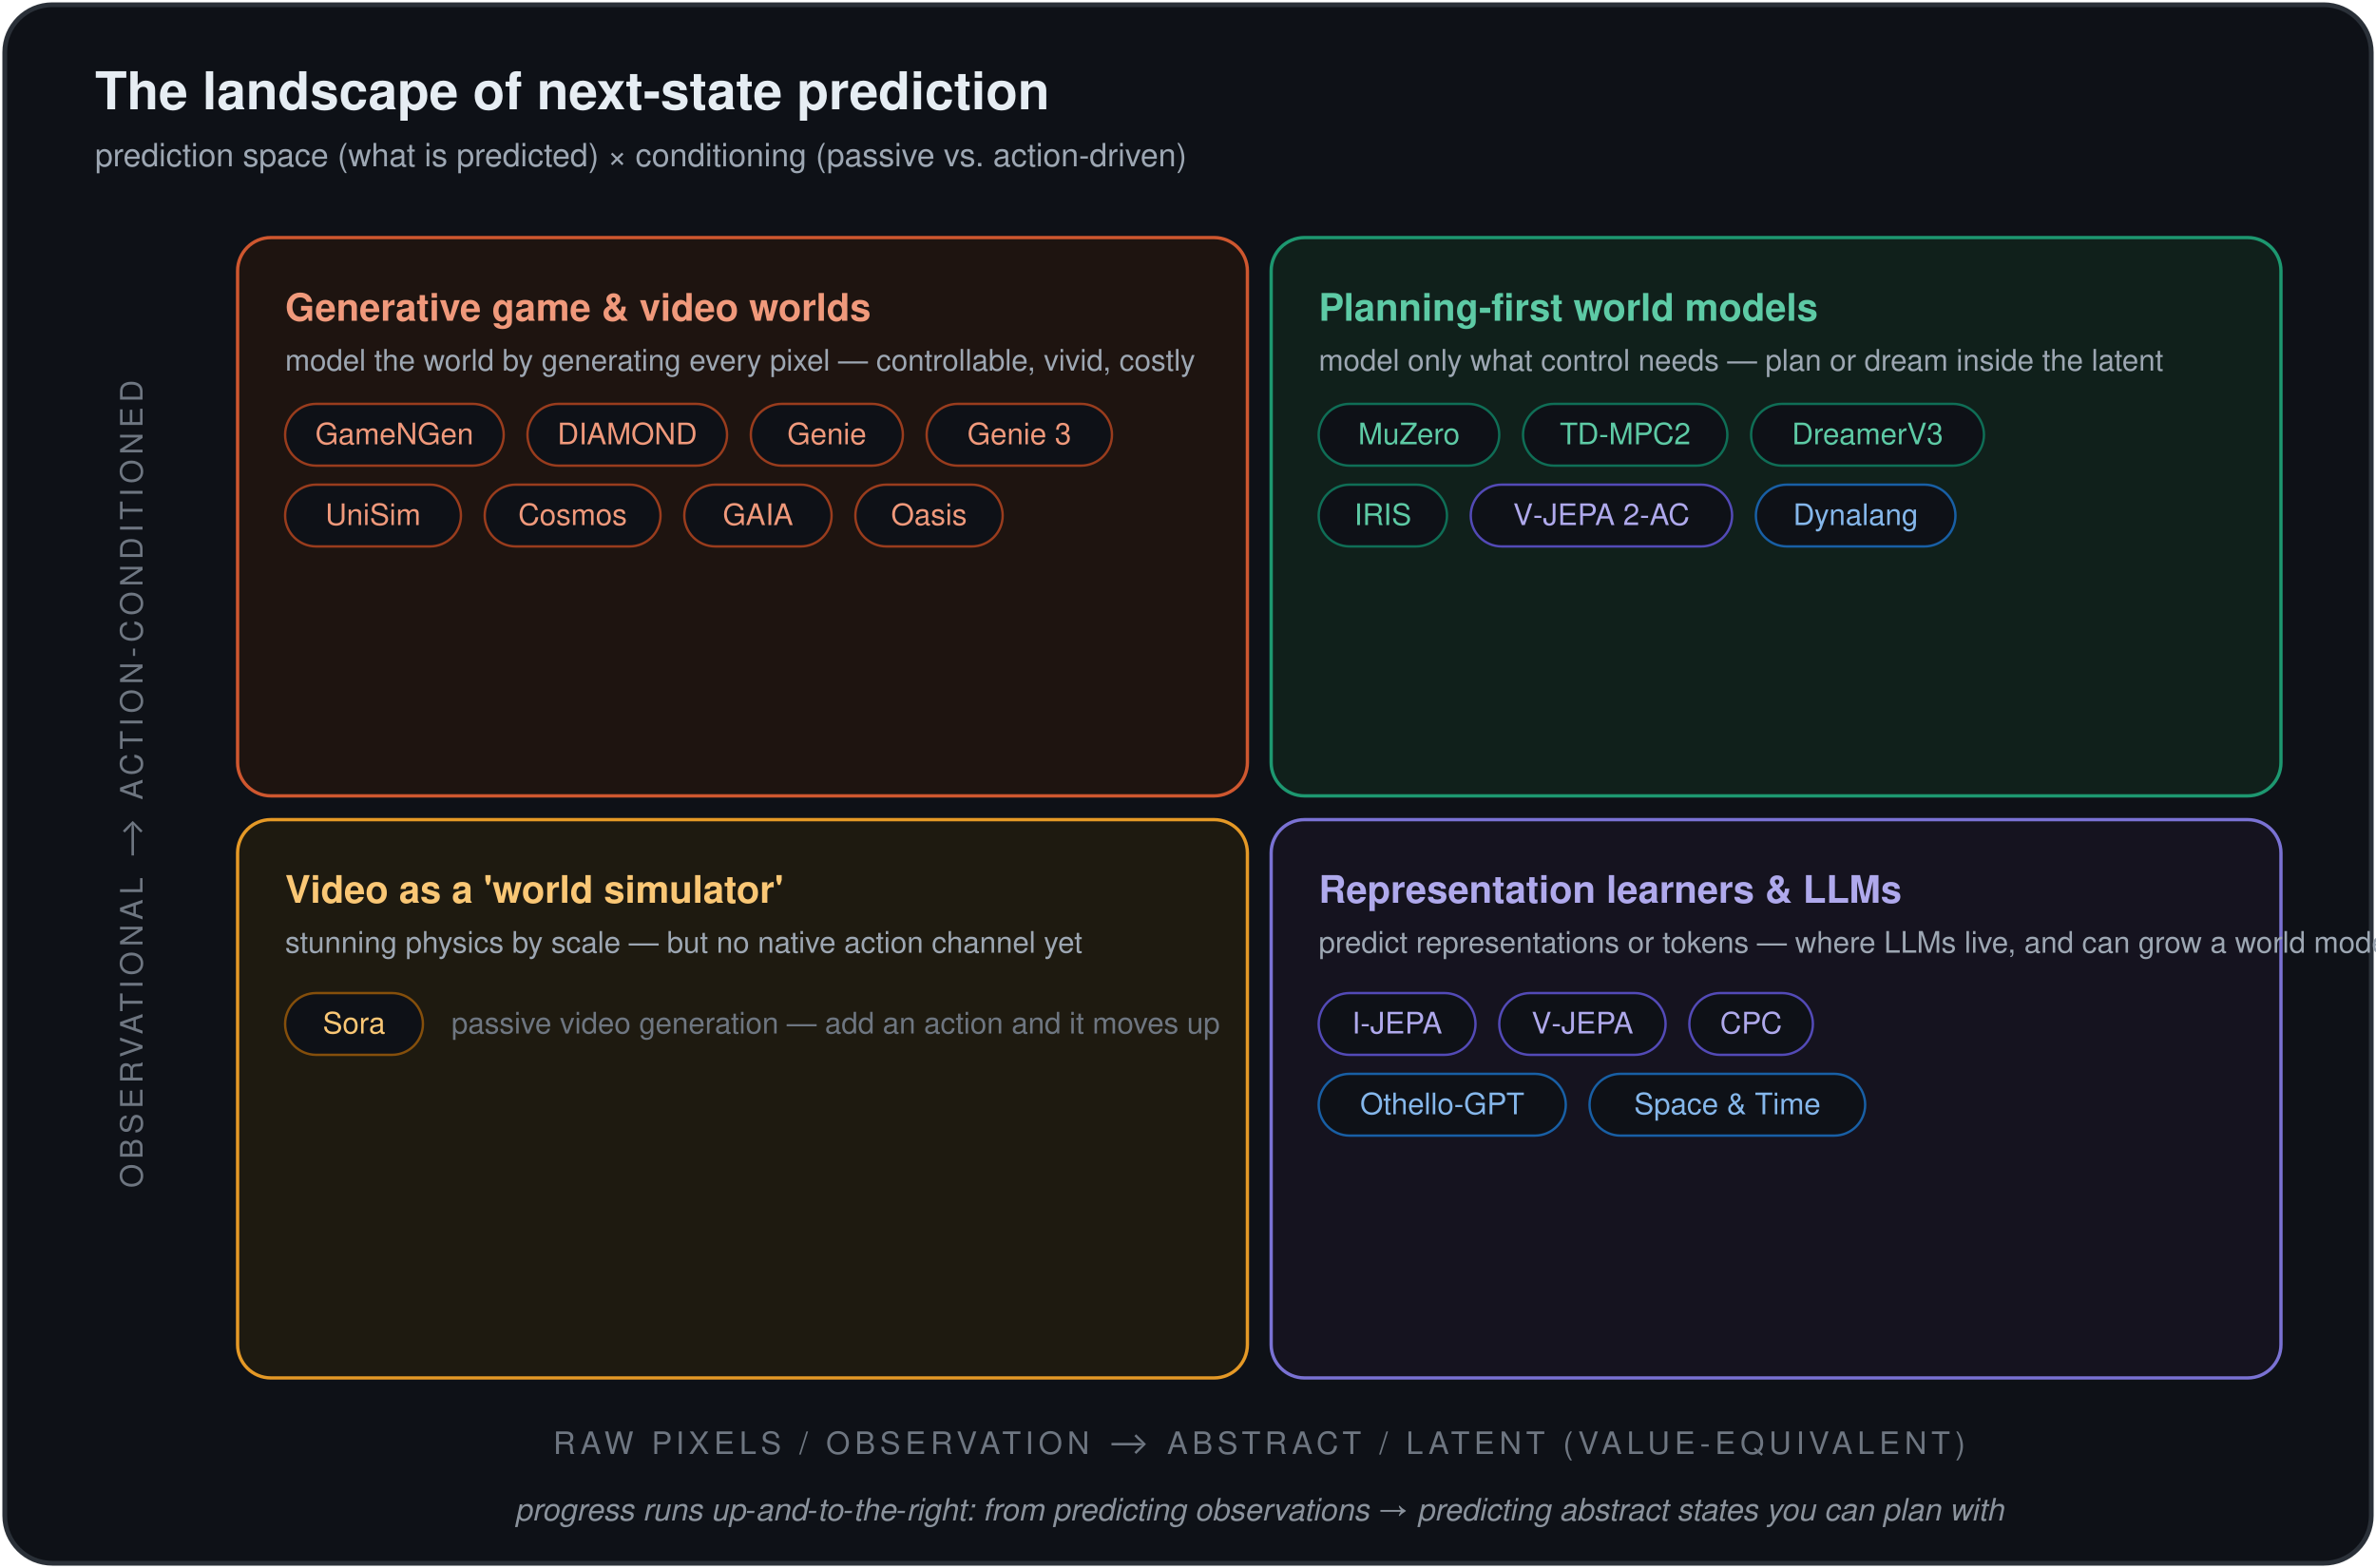
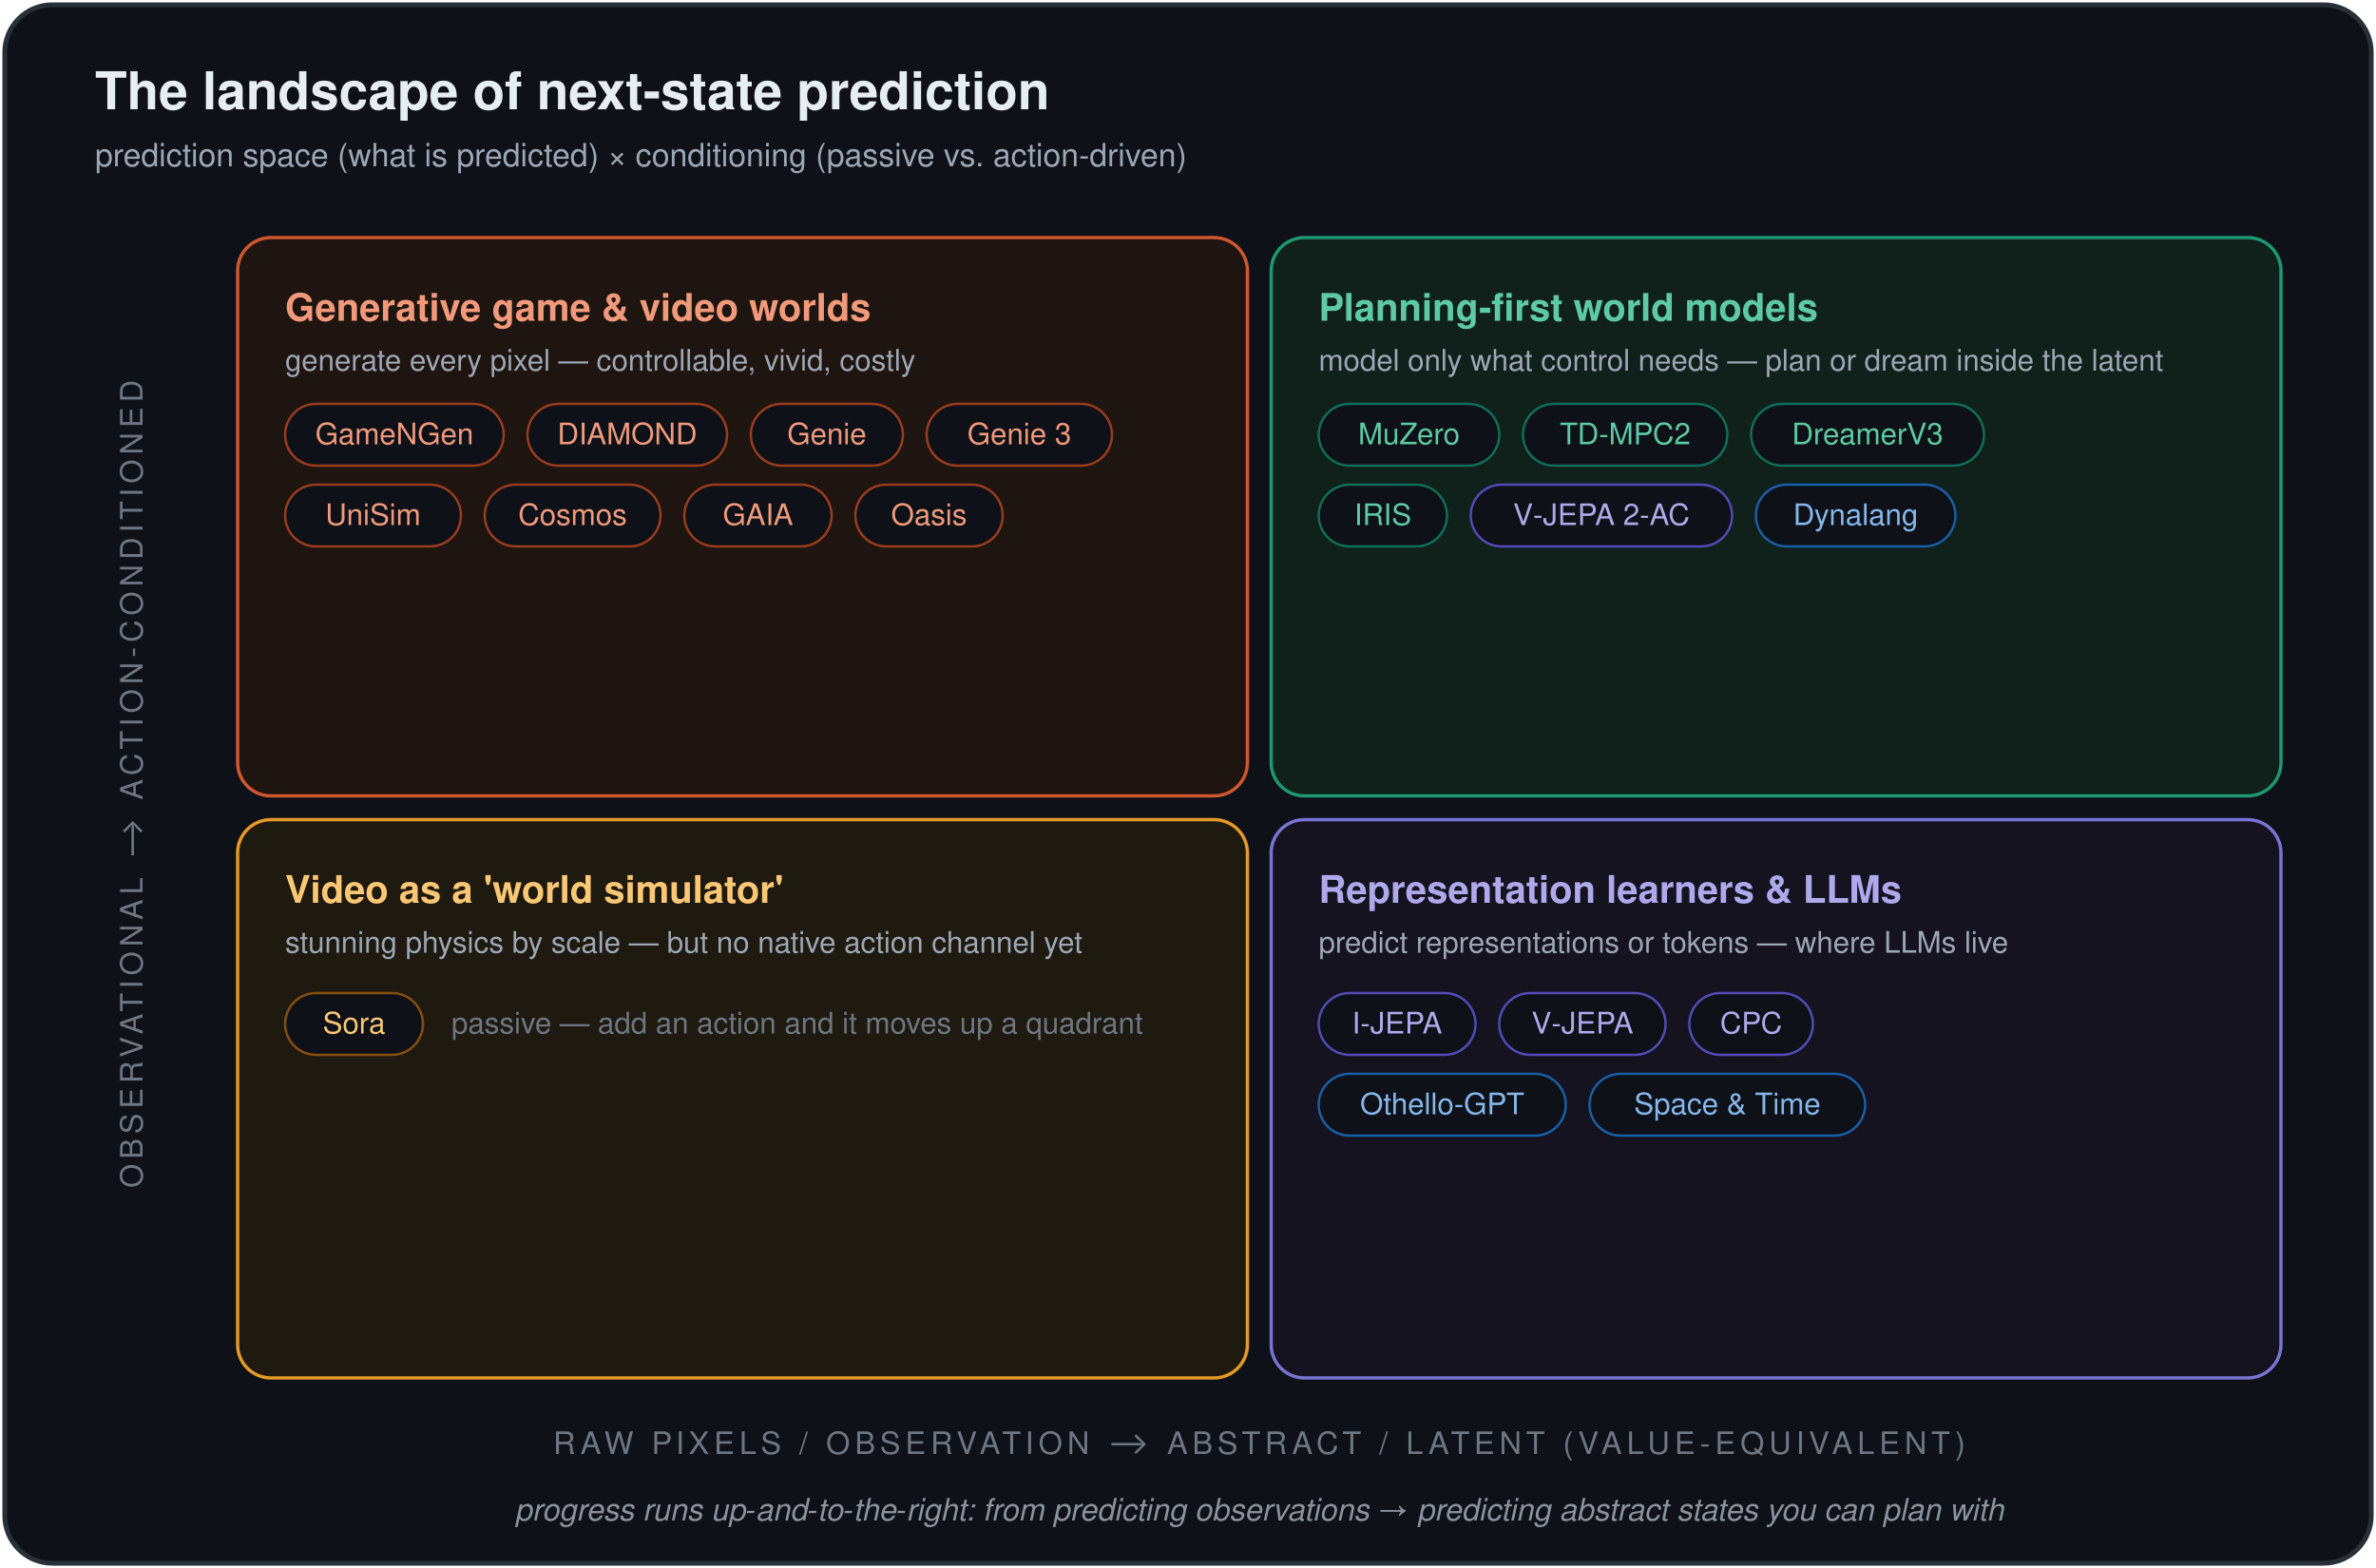
<svg xmlns="http://www.w3.org/2000/svg" viewBox="0 0 1000 660" font-family="-apple-system, BlinkMacSystemFont, 'Segoe UI', Helvetica, Arial, sans-serif">
  <rect x="2" y="2" width="996" height="656" rx="20" fill="#0E1117" stroke="#2A3038" stroke-width="2" />
  <text x="40" y="46" fill="#E6EDF3" font-size="22" font-weight="700">The landscape of next‑state prediction</text>
  <text x="40" y="70" fill="#9DA7B3" font-size="13.5">prediction space (what is predicted)  ×  conditioning (passive vs. action‑driven)</text>
  <rect x="100" y="100" width="425" height="235" rx="14" fill="#1E1410" stroke="#D85A30" stroke-width="1.4" opacity="0.95" />
  <rect x="535" y="100" width="425" height="235" rx="14" fill="#10211B" stroke="#1D9E75" stroke-width="1.4" opacity="0.95" />
  <rect x="100" y="345" width="425" height="235" rx="14" fill="#1E1A10" stroke="#EF9F27" stroke-width="1.4" opacity="0.95" />
  <rect x="535" y="345" width="425" height="235" rx="14" fill="#15131F" stroke="#7F77DD" stroke-width="1.4" opacity="0.95" />
  <text x="120" y="135" fill="#F0997B" font-size="16" font-weight="700">Generative game &amp; video worlds</text>
-   <text x="120" y="156" fill="#9DA7B3" font-size="12.5">model the world by generating every pixel — controllable, vivid, costly</text>
+   <text x="120" y="156" fill="#9DA7B3" font-size="12.5">generate every pixel — controllable, vivid, costly</text>
  <g font-size="12.5" font-weight="500" text-anchor="middle" fill="#F0997B">
    <rect x="120" y="170" width="92" height="26" rx="13" fill="#0E1117" stroke="#993C1D" />
    <text x="166" y="187">GameNGen</text>
    <rect x="222" y="170" width="84" height="26" rx="13" fill="#0E1117" stroke="#993C1D" />
    <text x="264" y="187">DIAMOND</text>
    <rect x="316" y="170" width="64" height="26" rx="13" fill="#0E1117" stroke="#993C1D" />
    <text x="348" y="187">Genie</text>
    <rect x="390" y="170" width="78" height="26" rx="13" fill="#0E1117" stroke="#993C1D" />
    <text x="429" y="187">Genie 3</text>
    <rect x="120" y="204" width="74" height="26" rx="13" fill="#0E1117" stroke="#993C1D" />
    <text x="157" y="221">UniSim</text>
    <rect x="204" y="204" width="74" height="26" rx="13" fill="#0E1117" stroke="#993C1D" />
    <text x="241" y="221">Cosmos</text>
    <rect x="288" y="204" width="62" height="26" rx="13" fill="#0E1117" stroke="#993C1D" />
    <text x="319" y="221">GAIA</text>
    <rect x="360" y="204" width="62" height="26" rx="13" fill="#0E1117" stroke="#993C1D" />
    <text x="391" y="221">Oasis</text>
  </g>
  <text x="555" y="135" fill="#5DCAA5" font-size="16" font-weight="700">Planning‑first world models</text>
  <text x="555" y="156" fill="#9DA7B3" font-size="12.5">model only what control needs — plan or dream inside the latent</text>
  <g font-size="12.5" font-weight="500" text-anchor="middle" fill="#5DCAA5">
    <rect x="555" y="170" width="76" height="26" rx="13" fill="#0E1117" stroke="#0F6E56" />
    <text x="593" y="187">MuZero</text>
    <rect x="641" y="170" width="86" height="26" rx="13" fill="#0E1117" stroke="#0F6E56" />
    <text x="684" y="187">TD‑MPC2</text>
    <rect x="737" y="170" width="98" height="26" rx="13" fill="#0E1117" stroke="#0F6E56" />
    <text x="786" y="187">DreamerV3</text>
    <rect x="555" y="204" width="54" height="26" rx="13" fill="#0E1117" stroke="#0F6E56" />
    <text x="582" y="221">IRIS</text>
    <rect x="619" y="204" width="110" height="26" rx="13" fill="#0E1117" stroke="#534AB7" />
    <text x="674" y="221" fill="#AFA9EC">V‑JEPA 2‑AC</text>
    <rect x="739" y="204" width="84" height="26" rx="13" fill="#0E1117" stroke="#185FA5" />
    <text x="781" y="221" fill="#85B7EB">Dynalang</text>
  </g>
  <text x="120" y="380" fill="#FAC775" font-size="16" font-weight="700">Video as a 'world simulator'</text>
  <text x="120" y="401" fill="#9DA7B3" font-size="12.5">stunning physics by scale — but no native action channel yet</text>
  <g font-size="12.5" font-weight="500" text-anchor="middle" fill="#FAC775">
    <rect x="120" y="418" width="58" height="26" rx="13" fill="#0E1117" stroke="#854F0B" />
    <text x="149" y="435">Sora</text>
  </g>
-   <text x="190" y="435" fill="#6E7681" font-size="12.5">passive video generation — add an action and it moves up</text>
+   <text x="190" y="435" fill="#6E7681" font-size="12.5">passive — add an action and it moves up a quadrant</text>
  <text x="555" y="380" fill="#AFA9EC" font-size="16" font-weight="700">Representation learners &amp; LLMs</text>
-   <text x="555" y="401" fill="#9DA7B3" font-size="12.5">predict representations or tokens — where LLMs live, and can grow a world model</text>
+   <text x="555" y="401" fill="#9DA7B3" font-size="12.5">predict representations or tokens — where LLMs live</text>
  <g font-size="12.5" font-weight="500" text-anchor="middle" fill="#AFA9EC">
    <rect x="555" y="418" width="66" height="26" rx="13" fill="#0E1117" stroke="#534AB7" />
    <text x="588" y="435">I‑JEPA</text>
    <rect x="631" y="418" width="70" height="26" rx="13" fill="#0E1117" stroke="#534AB7" />
    <text x="666" y="435">V‑JEPA</text>
    <rect x="711" y="418" width="52" height="26" rx="13" fill="#0E1117" stroke="#534AB7" />
    <text x="737" y="435">CPC</text>
    <rect x="555" y="452" width="104" height="26" rx="13" fill="#0E1117" stroke="#185FA5" />
    <text x="607" y="469" fill="#85B7EB">Othello‑GPT</text>
    <rect x="669" y="452" width="116" height="26" rx="13" fill="#0E1117" stroke="#185FA5" />
    <text x="727" y="469" fill="#85B7EB">Space &amp; Time</text>
  </g>
  <g transform="translate(60,500) rotate(-90)">
    <text x="0" y="0" fill="#6E7681" font-size="13" letter-spacing="2">OBSERVATIONAL  ⟶  ACTION‑CONDITIONED</text>
  </g>
  <text x="530" y="612" fill="#6E7681" font-size="13" letter-spacing="2" text-anchor="middle">RAW PIXELS / OBSERVATION  ⟶  ABSTRACT / LATENT (VALUE‑EQUIVALENT)</text>
  <text x="530" y="640" fill="#8A929C" font-size="13" text-anchor="middle" font-style="italic">progress runs up‑and‑to‑the‑right: from predicting observations → predicting abstract states you can plan with</text>
</svg>
